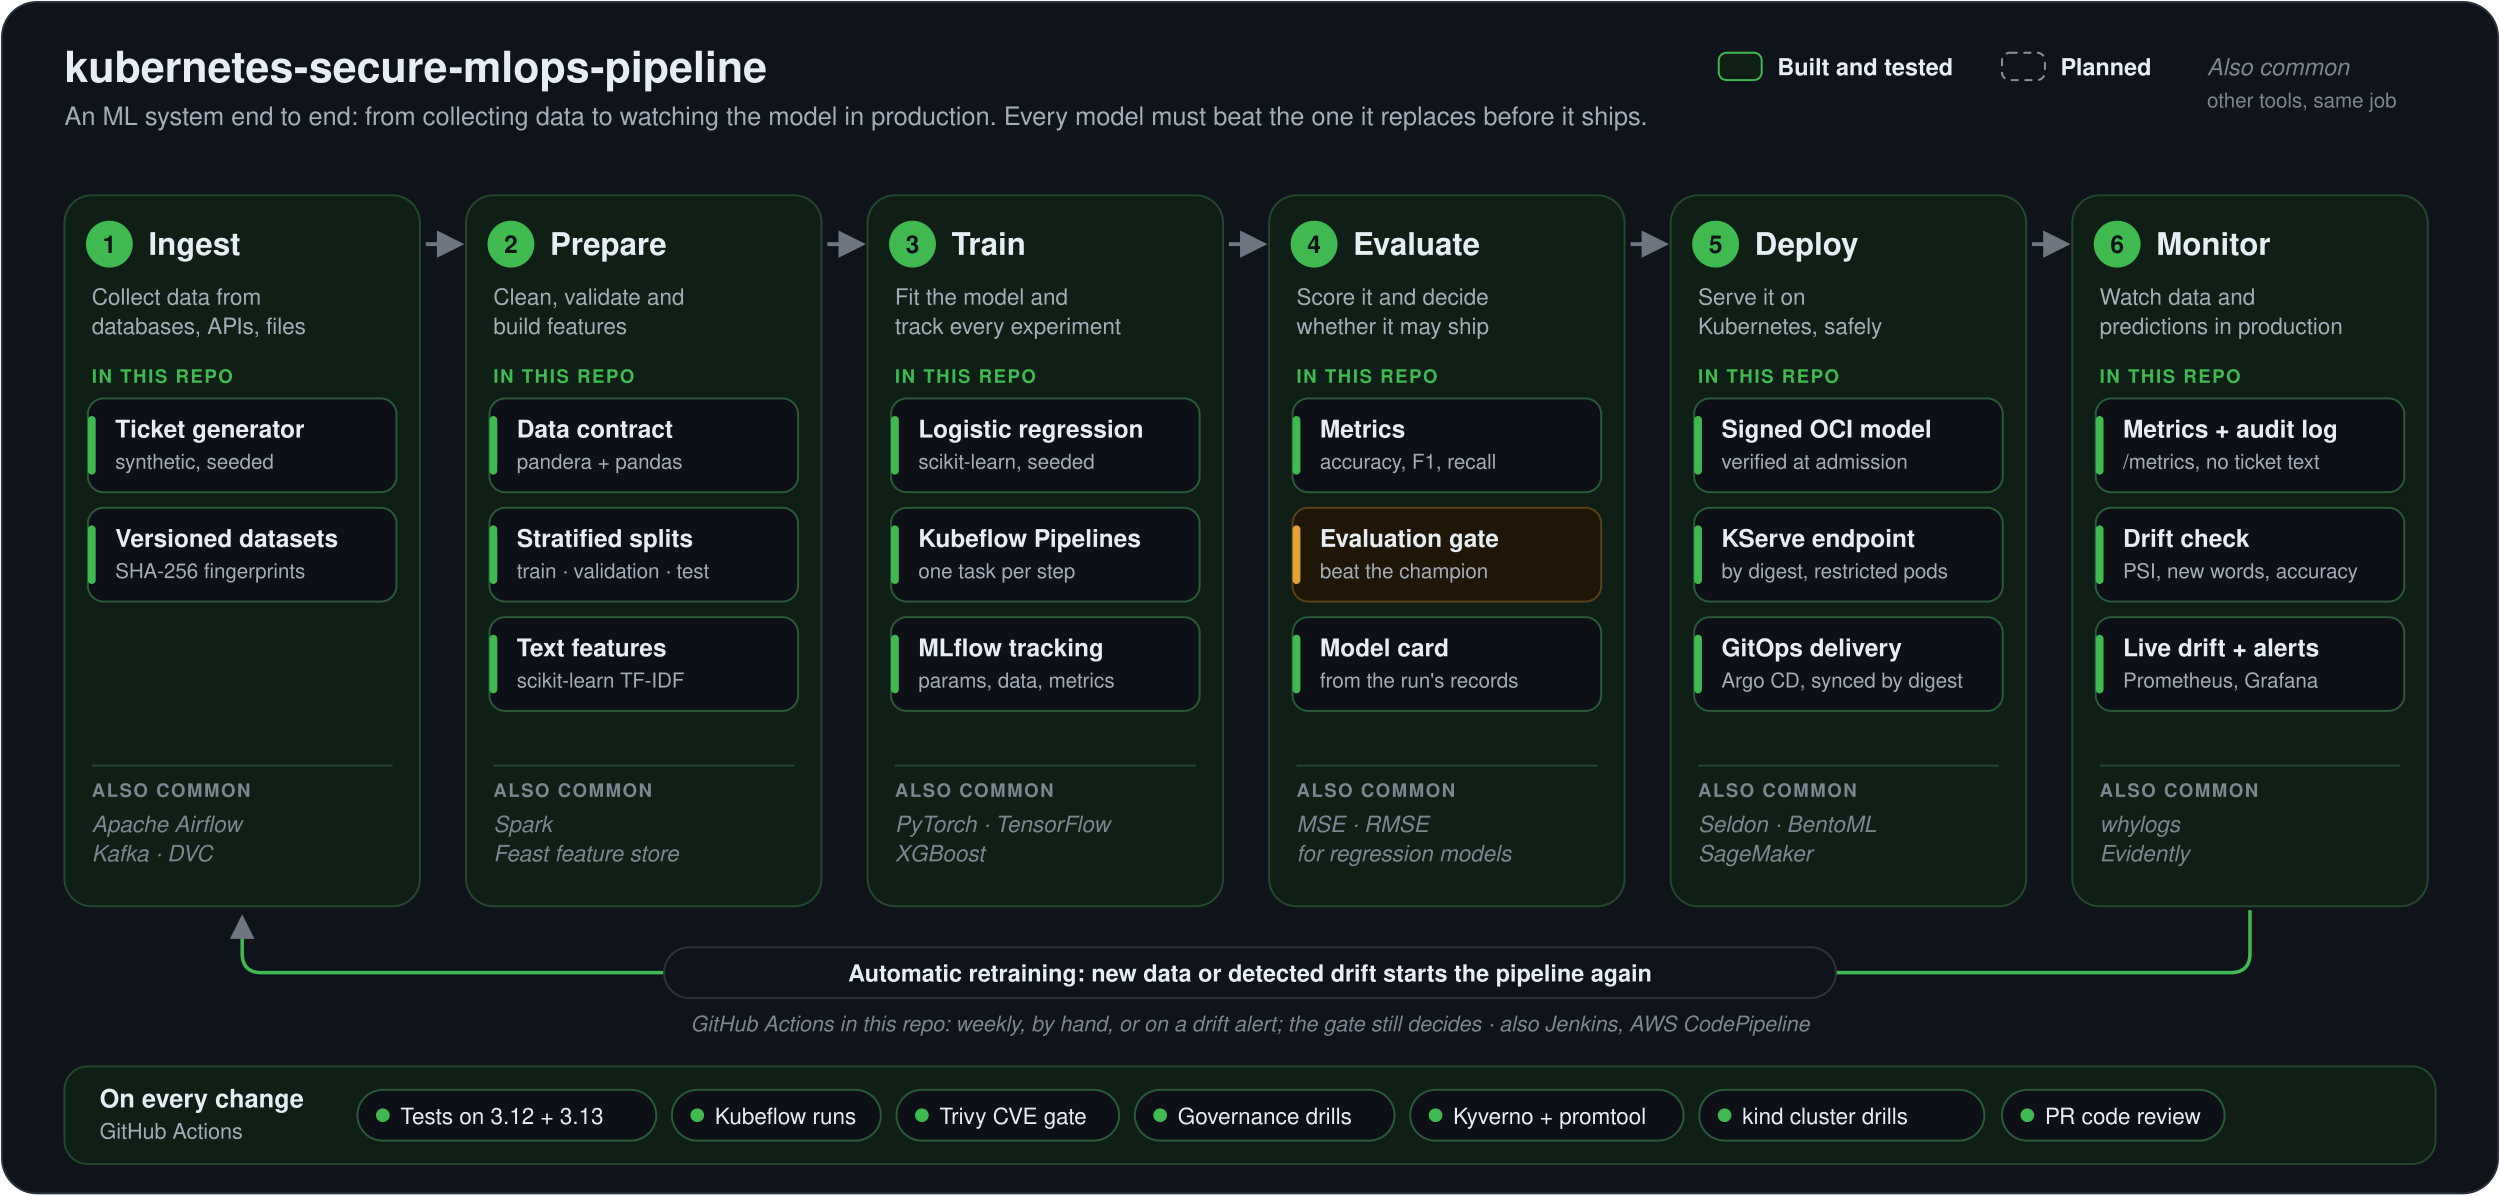
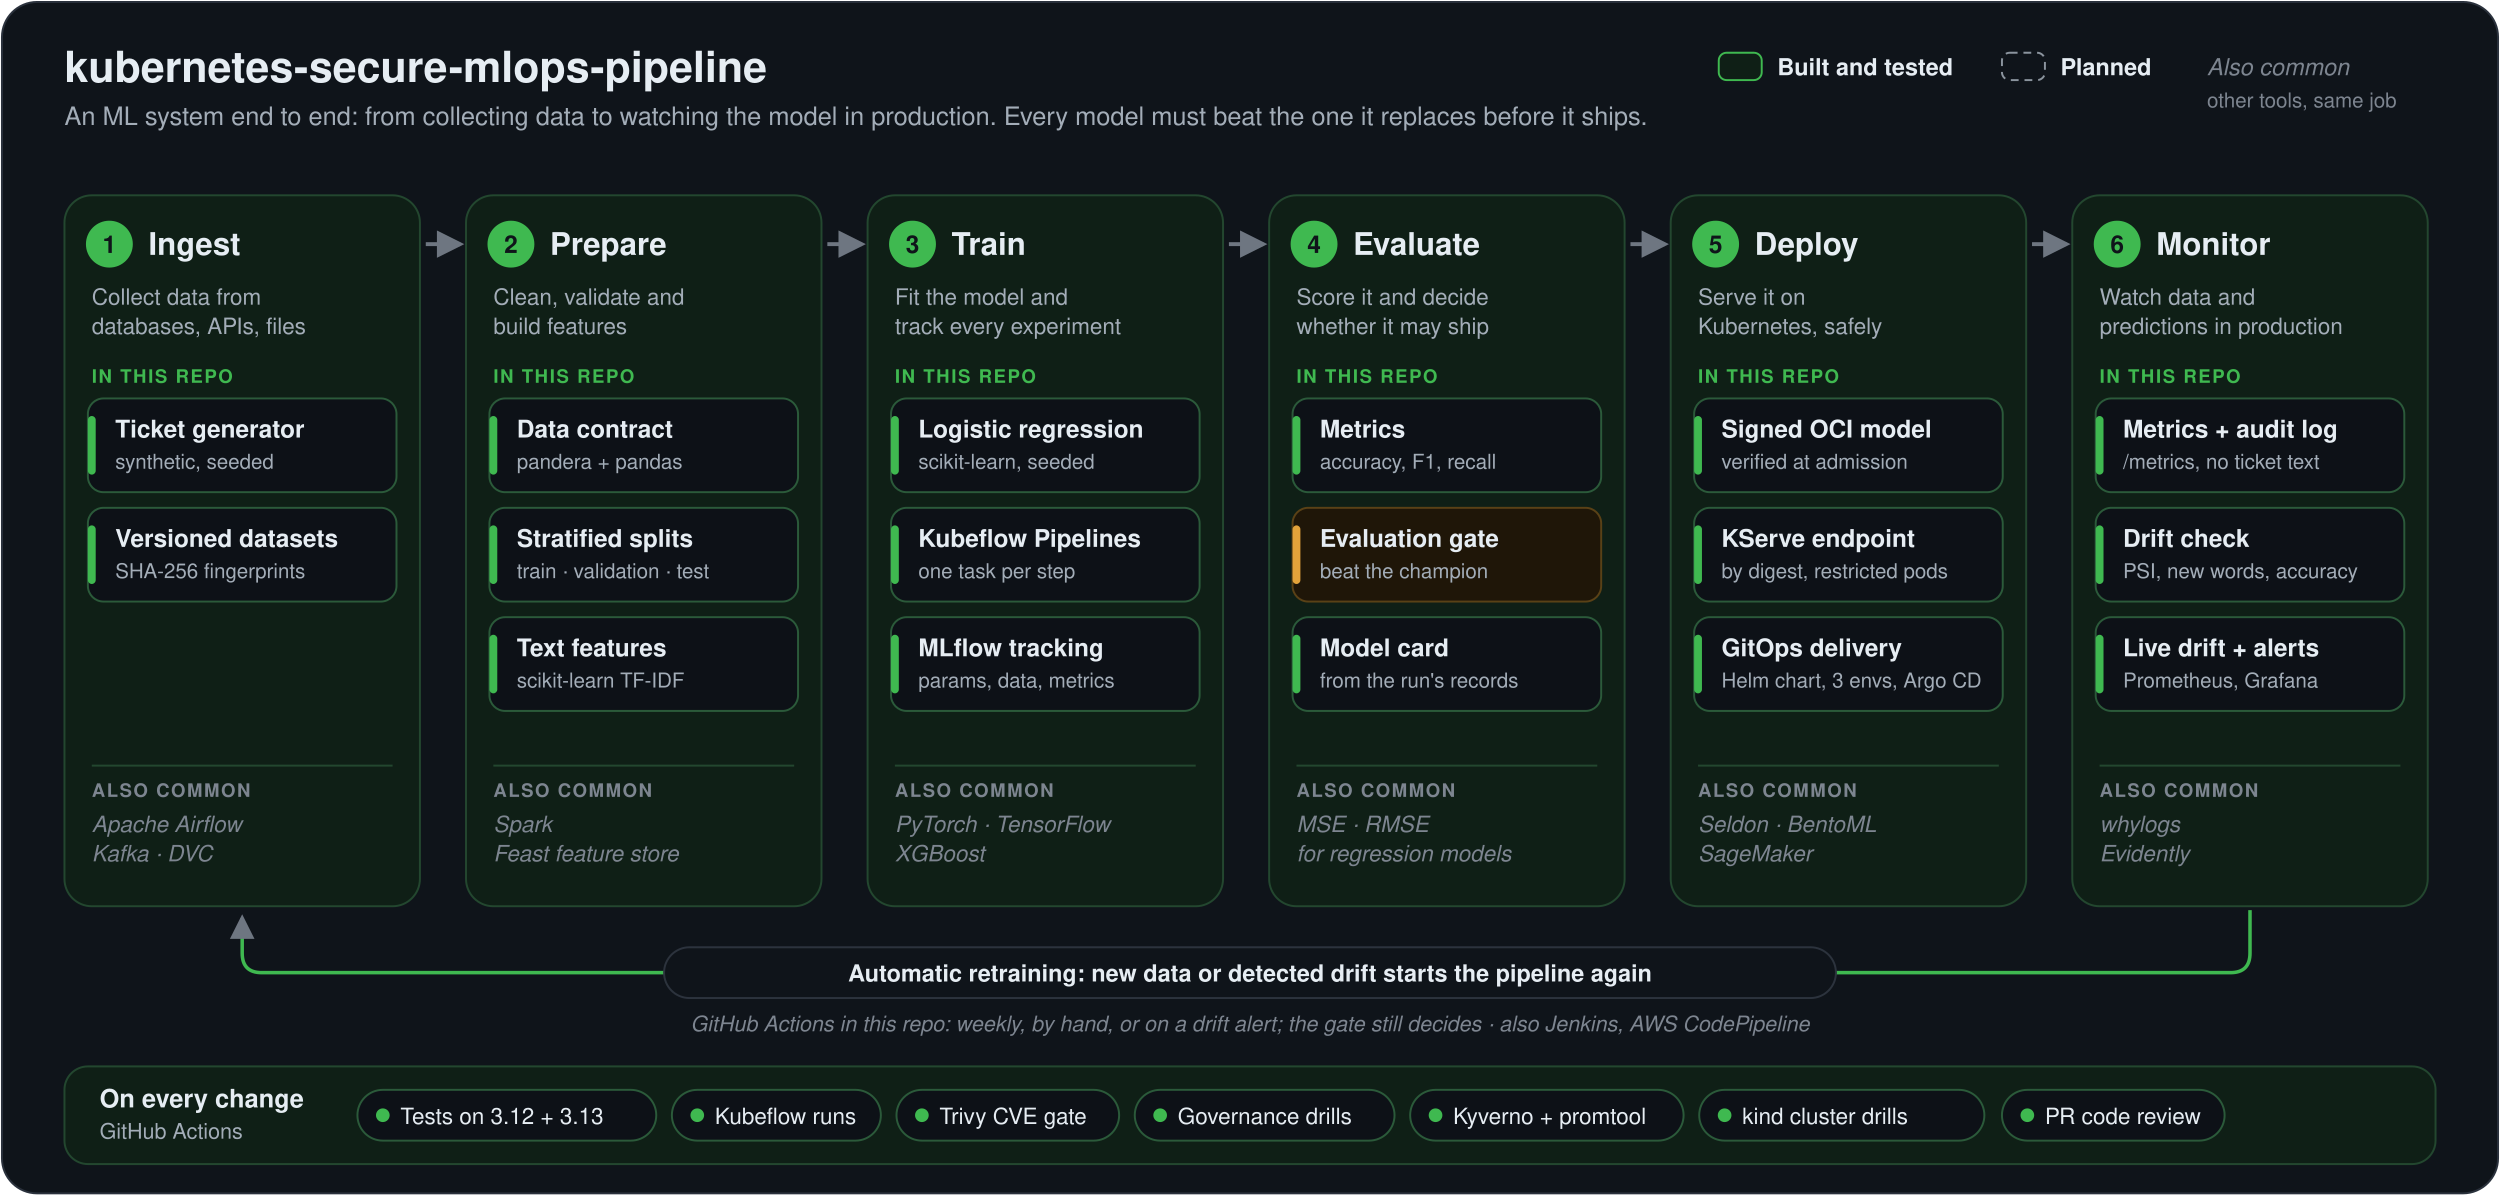
<svg xmlns="http://www.w3.org/2000/svg" width="1280" height="612" viewBox="0 0 1280 612" role="img" aria-labelledby="title desc" font-family="-apple-system, BlinkMacSystemFont, 'Segoe UI', Helvetica, Arial, sans-serif">
  <defs>
    <marker id="arrow" viewBox="0 0 10 10" refX="8.5" refY="5" markerWidth="7" markerHeight="7" orient="auto-start-reverse">
      <path d="M0 0 L10 5 L0 10 z" fill="#6e7681" />
    </marker>
  </defs>
  <rect x="1" y="1" width="1278" height="610" rx="18" fill="#0f141a" stroke="#2a313c" />
  <text x="33" y="42" font-size="22" font-weight="700" fill="#e6edf3" text-anchor="start">kubernetes-secure-mlops-pipeline</text>
  <text x="33" y="64" font-size="13" font-weight="400" fill="#a3adb8" text-anchor="start">An ML system end to end: from collecting data to watching the model in production. Every model must beat the one it replaces before it ships.</text>
  <rect x="880" y="27" width="22" height="14" rx="4" fill="#0f1f16" stroke="#3fb950" />
  <text x="910" y="38.5" font-size="12" font-weight="600" fill="#e6edf3" text-anchor="start">Built and tested</text>
  <rect x="1025" y="27" width="22" height="14" rx="4" fill="#0f141a" stroke="#8b949e" stroke-dasharray="4 3" />
  <text x="1055" y="38.5" font-size="12" font-weight="600" fill="#e6edf3" text-anchor="start">Planned</text>
  <text x="1130" y="38.5" font-size="12" font-weight="500" fill="#7d8590" text-anchor="start" font-style="italic">Also common</text>
  <text x="1130" y="55" font-size="10.5" font-weight="400" fill="#7d8590" text-anchor="start">other tools, same job</text>
  <rect x="33" y="100" width="182" height="364" rx="14" fill="#0f1f16" stroke="#23472f" />
  <circle cx="56" cy="125" r="12" fill="#3fb950" />
  <text x="56" y="129.5" font-size="12.5" font-weight="700" fill="#0f141a" text-anchor="middle">1</text>
  <text x="76" y="130.5" font-size="16" font-weight="700" fill="#e6edf3" text-anchor="start">Ingest</text>
  <text x="47" y="156" font-size="11.5" font-weight="400" fill="#a3adb8" text-anchor="start">Collect data from</text>
  <text x="47" y="171" font-size="11.5" font-weight="400" fill="#a3adb8" text-anchor="start">databases, APIs, files</text>
  <text x="47" y="196" font-size="9.5" font-weight="700" fill="#3fb950" text-anchor="start" letter-spacing="0.8">IN THIS REPO</text>
  <rect x="45.0" y="204" width="158" height="48" rx="8" fill="#0d1117" stroke="#2b5a3a" />
  <rect x="45.0" y="213" width="4" height="30" rx="2" fill="#3fb950" />
  <text x="59" y="224" font-size="12.5" font-weight="600" fill="#e6edf3" text-anchor="start">Ticket generator</text>
  <text x="59" y="240" font-size="10.5" font-weight="400" fill="#a3adb8" text-anchor="start">synthetic, seeded</text>
  <rect x="45.0" y="260" width="158" height="48" rx="8" fill="#0d1117" stroke="#2b5a3a" />
  <rect x="45.0" y="269" width="4" height="30" rx="2" fill="#3fb950" />
  <text x="59" y="280" font-size="12.5" font-weight="600" fill="#e6edf3" text-anchor="start">Versioned datasets</text>
  <text x="59" y="296" font-size="10.5" font-weight="400" fill="#a3adb8" text-anchor="start">SHA-256 fingerprints</text>
  <line x1="47" y1="392" x2="201" y2="392" stroke="#23472f" />
  <text x="47" y="408" font-size="9.5" font-weight="700" fill="#7d8590" text-anchor="start" letter-spacing="0.8">ALSO COMMON</text>
  <text x="47" y="426" font-size="11.5" font-weight="500" fill="#7d8590" text-anchor="start" font-style="italic">Apache Airflow</text>
  <text x="47" y="441" font-size="11.5" font-weight="500" fill="#7d8590" text-anchor="start" font-style="italic">Kafka · DVC</text>
  <rect x="238.6" y="100" width="182" height="364" rx="14" fill="#0f1f16" stroke="#23472f" />
  <circle cx="261.6" cy="125" r="12" fill="#3fb950" />
  <text x="261.6" y="129.5" font-size="12.5" font-weight="700" fill="#0f141a" text-anchor="middle">2</text>
  <text x="281.6" y="130.5" font-size="16" font-weight="700" fill="#e6edf3" text-anchor="start">Prepare</text>
  <text x="252.6" y="156" font-size="11.5" font-weight="400" fill="#a3adb8" text-anchor="start">Clean, validate and</text>
  <text x="252.6" y="171" font-size="11.5" font-weight="400" fill="#a3adb8" text-anchor="start">build features</text>
  <text x="252.6" y="196" font-size="9.5" font-weight="700" fill="#3fb950" text-anchor="start" letter-spacing="0.8">IN THIS REPO</text>
  <rect x="250.6" y="204" width="158" height="48" rx="8" fill="#0d1117" stroke="#2b5a3a" />
  <rect x="250.6" y="213" width="4" height="30" rx="2" fill="#3fb950" />
  <text x="264.6" y="224" font-size="12.5" font-weight="600" fill="#e6edf3" text-anchor="start">Data contract</text>
  <text x="264.6" y="240" font-size="10.5" font-weight="400" fill="#a3adb8" text-anchor="start">pandera + pandas</text>
  <rect x="250.6" y="260" width="158" height="48" rx="8" fill="#0d1117" stroke="#2b5a3a" />
  <rect x="250.6" y="269" width="4" height="30" rx="2" fill="#3fb950" />
  <text x="264.6" y="280" font-size="12.5" font-weight="600" fill="#e6edf3" text-anchor="start">Stratified splits</text>
  <text x="264.6" y="296" font-size="10.5" font-weight="400" fill="#a3adb8" text-anchor="start">train · validation · test</text>
  <rect x="250.6" y="316" width="158" height="48" rx="8" fill="#0d1117" stroke="#2b5a3a" />
  <rect x="250.6" y="325" width="4" height="30" rx="2" fill="#3fb950" />
  <text x="264.6" y="336" font-size="12.5" font-weight="600" fill="#e6edf3" text-anchor="start">Text features</text>
  <text x="264.6" y="352" font-size="10.5" font-weight="400" fill="#a3adb8" text-anchor="start">scikit-learn TF-IDF</text>
  <line x1="252.6" y1="392" x2="406.6" y2="392" stroke="#23472f" />
  <text x="252.6" y="408" font-size="9.5" font-weight="700" fill="#7d8590" text-anchor="start" letter-spacing="0.8">ALSO COMMON</text>
  <text x="252.6" y="426" font-size="11.5" font-weight="500" fill="#7d8590" text-anchor="start" font-style="italic">Spark</text>
  <text x="252.6" y="441" font-size="11.5" font-weight="500" fill="#7d8590" text-anchor="start" font-style="italic">Feast feature store</text>
  <rect x="444.2" y="100" width="182" height="364" rx="14" fill="#0f1f16" stroke="#23472f" />
  <circle cx="467.2" cy="125" r="12" fill="#3fb950" />
  <text x="467.2" y="129.5" font-size="12.5" font-weight="700" fill="#0f141a" text-anchor="middle">3</text>
  <text x="487.2" y="130.5" font-size="16" font-weight="700" fill="#e6edf3" text-anchor="start">Train</text>
  <text x="458.2" y="156" font-size="11.5" font-weight="400" fill="#a3adb8" text-anchor="start">Fit the model and</text>
  <text x="458.2" y="171" font-size="11.5" font-weight="400" fill="#a3adb8" text-anchor="start">track every experiment</text>
  <text x="458.2" y="196" font-size="9.5" font-weight="700" fill="#3fb950" text-anchor="start" letter-spacing="0.8">IN THIS REPO</text>
  <rect x="456.2" y="204" width="158" height="48" rx="8" fill="#0d1117" stroke="#2b5a3a" />
  <rect x="456.2" y="213" width="4" height="30" rx="2" fill="#3fb950" />
  <text x="470.2" y="224" font-size="12.5" font-weight="600" fill="#e6edf3" text-anchor="start">Logistic regression</text>
  <text x="470.2" y="240" font-size="10.5" font-weight="400" fill="#a3adb8" text-anchor="start">scikit-learn, seeded</text>
  <rect x="456.2" y="260" width="158" height="48" rx="8" fill="#0d1117" stroke="#2b5a3a" />
  <rect x="456.2" y="269" width="4" height="30" rx="2" fill="#3fb950" />
  <text x="470.2" y="280" font-size="12.5" font-weight="600" fill="#e6edf3" text-anchor="start">Kubeflow Pipelines</text>
  <text x="470.2" y="296" font-size="10.5" font-weight="400" fill="#a3adb8" text-anchor="start">one task per step</text>
  <rect x="456.2" y="316" width="158" height="48" rx="8" fill="#0d1117" stroke="#2b5a3a" />
  <rect x="456.2" y="325" width="4" height="30" rx="2" fill="#3fb950" />
  <text x="470.2" y="336" font-size="12.5" font-weight="600" fill="#e6edf3" text-anchor="start">MLflow tracking</text>
  <text x="470.2" y="352" font-size="10.5" font-weight="400" fill="#a3adb8" text-anchor="start">params, data, metrics</text>
  <line x1="458.2" y1="392" x2="612.2" y2="392" stroke="#23472f" />
  <text x="458.2" y="408" font-size="9.5" font-weight="700" fill="#7d8590" text-anchor="start" letter-spacing="0.8">ALSO COMMON</text>
  <text x="458.2" y="426" font-size="11.5" font-weight="500" fill="#7d8590" text-anchor="start" font-style="italic">PyTorch · TensorFlow</text>
  <text x="458.2" y="441" font-size="11.5" font-weight="500" fill="#7d8590" text-anchor="start" font-style="italic">XGBoost</text>
  <rect x="649.8" y="100" width="182" height="364" rx="14" fill="#0f1f16" stroke="#23472f" />
  <circle cx="672.8" cy="125" r="12" fill="#3fb950" />
  <text x="672.8" y="129.5" font-size="12.5" font-weight="700" fill="#0f141a" text-anchor="middle">4</text>
  <text x="692.8" y="130.5" font-size="16" font-weight="700" fill="#e6edf3" text-anchor="start">Evaluate</text>
  <text x="663.8" y="156" font-size="11.5" font-weight="400" fill="#a3adb8" text-anchor="start">Score it and decide</text>
  <text x="663.8" y="171" font-size="11.5" font-weight="400" fill="#a3adb8" text-anchor="start">whether it may ship</text>
  <text x="663.8" y="196" font-size="9.5" font-weight="700" fill="#3fb950" text-anchor="start" letter-spacing="0.8">IN THIS REPO</text>
  <rect x="661.8" y="204" width="158" height="48" rx="8" fill="#0d1117" stroke="#2b5a3a" />
  <rect x="661.8" y="213" width="4" height="30" rx="2" fill="#3fb950" />
  <text x="675.8" y="224" font-size="12.5" font-weight="600" fill="#e6edf3" text-anchor="start">Metrics</text>
  <text x="675.8" y="240" font-size="10.5" font-weight="400" fill="#a3adb8" text-anchor="start">accuracy, F1, recall</text>
  <rect x="661.8" y="260" width="158" height="48" rx="8" fill="#1f1608" stroke="#5a4116" />
  <rect x="661.8" y="269" width="4" height="30" rx="2" fill="#e3a33a" />
  <text x="675.8" y="280" font-size="12.5" font-weight="600" fill="#e6edf3" text-anchor="start">Evaluation gate</text>
  <text x="675.8" y="296" font-size="10.5" font-weight="400" fill="#a3adb8" text-anchor="start">beat the champion</text>
  <rect x="661.8" y="316" width="158" height="48" rx="8" fill="#0d1117" stroke="#2b5a3a" />
  <rect x="661.8" y="325" width="4" height="30" rx="2" fill="#3fb950" />
  <text x="675.8" y="336" font-size="12.5" font-weight="600" fill="#e6edf3" text-anchor="start">Model card</text>
  <text x="675.8" y="352" font-size="10.5" font-weight="400" fill="#a3adb8" text-anchor="start">from the run's records</text>
  <line x1="663.8" y1="392" x2="817.8" y2="392" stroke="#23472f" />
  <text x="663.8" y="408" font-size="9.5" font-weight="700" fill="#7d8590" text-anchor="start" letter-spacing="0.8">ALSO COMMON</text>
  <text x="663.8" y="426" font-size="11.5" font-weight="500" fill="#7d8590" text-anchor="start" font-style="italic">MSE · RMSE</text>
  <text x="663.8" y="441" font-size="11.5" font-weight="500" fill="#7d8590" text-anchor="start" font-style="italic">for regression models</text>
  <rect x="855.4" y="100" width="182" height="364" rx="14" fill="#0f1f16" stroke="#23472f" />
  <circle cx="878.4" cy="125" r="12" fill="#3fb950" />
  <text x="878.4" y="129.5" font-size="12.5" font-weight="700" fill="#0f141a" text-anchor="middle">5</text>
  <text x="898.4" y="130.5" font-size="16" font-weight="700" fill="#e6edf3" text-anchor="start">Deploy</text>
  <text x="869.4" y="156" font-size="11.5" font-weight="400" fill="#a3adb8" text-anchor="start">Serve it on</text>
  <text x="869.4" y="171" font-size="11.5" font-weight="400" fill="#a3adb8" text-anchor="start">Kubernetes, safely</text>
  <text x="869.4" y="196" font-size="9.5" font-weight="700" fill="#3fb950" text-anchor="start" letter-spacing="0.8">IN THIS REPO</text>
  <rect x="867.4" y="204" width="158" height="48" rx="8" fill="#0d1117" stroke="#2b5a3a" />
  <rect x="867.4" y="213" width="4" height="30" rx="2" fill="#3fb950" />
  <text x="881.4" y="224" font-size="12.5" font-weight="600" fill="#e6edf3" text-anchor="start">Signed OCI model</text>
  <text x="881.4" y="240" font-size="10.5" font-weight="400" fill="#a3adb8" text-anchor="start">verified at admission</text>
  <rect x="867.4" y="260" width="158" height="48" rx="8" fill="#0d1117" stroke="#2b5a3a" />
  <rect x="867.4" y="269" width="4" height="30" rx="2" fill="#3fb950" />
  <text x="881.4" y="280" font-size="12.5" font-weight="600" fill="#e6edf3" text-anchor="start">KServe endpoint</text>
  <text x="881.4" y="296" font-size="10.5" font-weight="400" fill="#a3adb8" text-anchor="start">by digest, restricted pods</text>
  <rect x="867.4" y="316" width="158" height="48" rx="8" fill="#0d1117" stroke="#2b5a3a" />
  <rect x="867.4" y="325" width="4" height="30" rx="2" fill="#3fb950" />
  <text x="881.4" y="336" font-size="12.5" font-weight="600" fill="#e6edf3" text-anchor="start">GitOps delivery</text>
-   <text x="881.4" y="352" font-size="10.5" font-weight="400" fill="#a3adb8" text-anchor="start">Argo CD, synced by digest</text>
+   <text x="881.4" y="352" font-size="10.5" font-weight="400" fill="#a3adb8" text-anchor="start">Helm chart, 3 envs, Argo CD</text>
  <line x1="869.4" y1="392" x2="1023.4" y2="392" stroke="#23472f" />
  <text x="869.4" y="408" font-size="9.5" font-weight="700" fill="#7d8590" text-anchor="start" letter-spacing="0.8">ALSO COMMON</text>
  <text x="869.4" y="426" font-size="11.5" font-weight="500" fill="#7d8590" text-anchor="start" font-style="italic">Seldon · BentoML</text>
  <text x="869.4" y="441" font-size="11.5" font-weight="500" fill="#7d8590" text-anchor="start" font-style="italic">SageMaker</text>
  <rect x="1061" y="100" width="182" height="364" rx="14" fill="#0f1f16" stroke="#23472f" />
  <circle cx="1084" cy="125" r="12" fill="#3fb950" />
  <text x="1084" y="129.5" font-size="12.5" font-weight="700" fill="#0f141a" text-anchor="middle">6</text>
  <text x="1104" y="130.5" font-size="16" font-weight="700" fill="#e6edf3" text-anchor="start">Monitor</text>
  <text x="1075" y="156" font-size="11.5" font-weight="400" fill="#a3adb8" text-anchor="start">Watch data and</text>
  <text x="1075" y="171" font-size="11.5" font-weight="400" fill="#a3adb8" text-anchor="start">predictions in production</text>
  <text x="1075" y="196" font-size="9.5" font-weight="700" fill="#3fb950" text-anchor="start" letter-spacing="0.8">IN THIS REPO</text>
  <rect x="1073.0" y="204" width="158" height="48" rx="8" fill="#0d1117" stroke="#2b5a3a" />
  <rect x="1073.0" y="213" width="4" height="30" rx="2" fill="#3fb950" />
  <text x="1087" y="224" font-size="12.5" font-weight="600" fill="#e6edf3" text-anchor="start">Metrics + audit log</text>
  <text x="1087" y="240" font-size="10.5" font-weight="400" fill="#a3adb8" text-anchor="start">/metrics, no ticket text</text>
  <rect x="1073.0" y="260" width="158" height="48" rx="8" fill="#0d1117" stroke="#2b5a3a" />
  <rect x="1073.0" y="269" width="4" height="30" rx="2" fill="#3fb950" />
  <text x="1087" y="280" font-size="12.5" font-weight="600" fill="#e6edf3" text-anchor="start">Drift check</text>
  <text x="1087" y="296" font-size="10.5" font-weight="400" fill="#a3adb8" text-anchor="start">PSI, new words, accuracy</text>
  <rect x="1073.0" y="316" width="158" height="48" rx="8" fill="#0d1117" stroke="#2b5a3a" />
  <rect x="1073.0" y="325" width="4" height="30" rx="2" fill="#3fb950" />
  <text x="1087" y="336" font-size="12.5" font-weight="600" fill="#e6edf3" text-anchor="start">Live drift + alerts</text>
  <text x="1087" y="352" font-size="10.5" font-weight="400" fill="#a3adb8" text-anchor="start">Prometheus, Grafana</text>
  <line x1="1075" y1="392" x2="1229" y2="392" stroke="#23472f" />
  <text x="1075" y="408" font-size="9.5" font-weight="700" fill="#7d8590" text-anchor="start" letter-spacing="0.8">ALSO COMMON</text>
  <text x="1075" y="426" font-size="11.5" font-weight="500" fill="#7d8590" text-anchor="start" font-style="italic">whylogs</text>
  <text x="1075" y="441" font-size="11.5" font-weight="500" fill="#7d8590" text-anchor="start" font-style="italic">Evidently</text>
  <line x1="218" y1="125" x2="235.6" y2="125" stroke="#6e7681" stroke-width="2" marker-end="url(#arrow)" />
  <line x1="423.6" y1="125" x2="441.2" y2="125" stroke="#6e7681" stroke-width="2" marker-end="url(#arrow)" />
  <line x1="629.2" y1="125" x2="646.8" y2="125" stroke="#6e7681" stroke-width="2" marker-end="url(#arrow)" />
  <line x1="834.8" y1="125" x2="852.4" y2="125" stroke="#6e7681" stroke-width="2" marker-end="url(#arrow)" />
  <line x1="1040.4" y1="125" x2="1058" y2="125" stroke="#6e7681" stroke-width="2" marker-end="url(#arrow)" />
  <path d="M1152 466 V488 Q1152 498 1142 498 H134 Q124 498 124 488 V470" fill="none" stroke="#3fb950" stroke-width="1.8" marker-end="url(#arrow)" />
  <rect x="340" y="485" width="600" height="26" rx="13" fill="#0f141a" stroke="#2c333d" />
  <text x="640" y="502.5" font-size="12" font-weight="600" fill="#e6edf3" text-anchor="middle">Automatic retraining: new data or detected drift starts the pipeline again</text>
  <text x="640" y="528" font-size="11" font-weight="500" fill="#7d8590" text-anchor="middle" font-style="italic">GitHub Actions in this repo: weekly, by hand, or on a drift alert; the gate still decides · also Jenkins, AWS CodePipeline</text>
  <rect x="33" y="546" width="1214" height="50" rx="12" fill="#0f1f16" stroke="#23472f" />
  <text x="51" y="567" font-size="13" font-weight="700" fill="#e6edf3" text-anchor="start">On every change</text>
  <text x="51" y="583" font-size="11" font-weight="400" fill="#a3adb8" text-anchor="start">GitHub Actions</text>
  <rect x="183" y="558" width="153" height="26" rx="13" fill="#0d1117" stroke="#2b5a3a" />
  <circle cx="196" cy="571" r="3.5" fill="#3fb950" />
  <text x="205" y="575.5" font-size="11.5" font-weight="500" fill="#e6edf3" text-anchor="start">Tests on 3.12 + 3.13</text>
  <rect x="344" y="558" width="107" height="26" rx="13" fill="#0d1117" stroke="#2b5a3a" />
  <circle cx="357" cy="571" r="3.5" fill="#3fb950" />
  <text x="366" y="575.5" font-size="11.5" font-weight="500" fill="#e6edf3" text-anchor="start">Kubeflow runs</text>
  <rect x="459" y="558" width="114" height="26" rx="13" fill="#0d1117" stroke="#2b5a3a" />
  <circle cx="472" cy="571" r="3.5" fill="#3fb950" />
  <text x="481" y="575.5" font-size="11.5" font-weight="500" fill="#e6edf3" text-anchor="start">Trivy CVE gate</text>
  <rect x="581" y="558" width="133" height="26" rx="13" fill="#0d1117" stroke="#2b5a3a" />
  <circle cx="594" cy="571" r="3.5" fill="#3fb950" />
  <text x="603" y="575.5" font-size="11.5" font-weight="500" fill="#e6edf3" text-anchor="start">Governance drills</text>
  <rect x="722" y="558" width="140" height="26" rx="13" fill="#0d1117" stroke="#2b5a3a" />
  <circle cx="735" cy="571" r="3.5" fill="#3fb950" />
  <text x="744" y="575.5" font-size="11.5" font-weight="500" fill="#e6edf3" text-anchor="start">Kyverno + promtool</text>
  <rect x="870" y="558" width="146" height="26" rx="13" fill="#0d1117" stroke="#2b5a3a" />
  <circle cx="883" cy="571" r="3.5" fill="#3fb950" />
  <text x="892" y="575.5" font-size="11.5" font-weight="500" fill="#e6edf3" text-anchor="start">kind cluster drills</text>
  <rect x="1025" y="558" width="114" height="26" rx="13" fill="#0d1117" stroke="#2b5a3a" />
  <circle cx="1038" cy="571" r="3.5" fill="#3fb950" />
  <text x="1047" y="575.5" font-size="11.5" font-weight="500" fill="#e6edf3" text-anchor="start">PR code review</text>
</svg>
